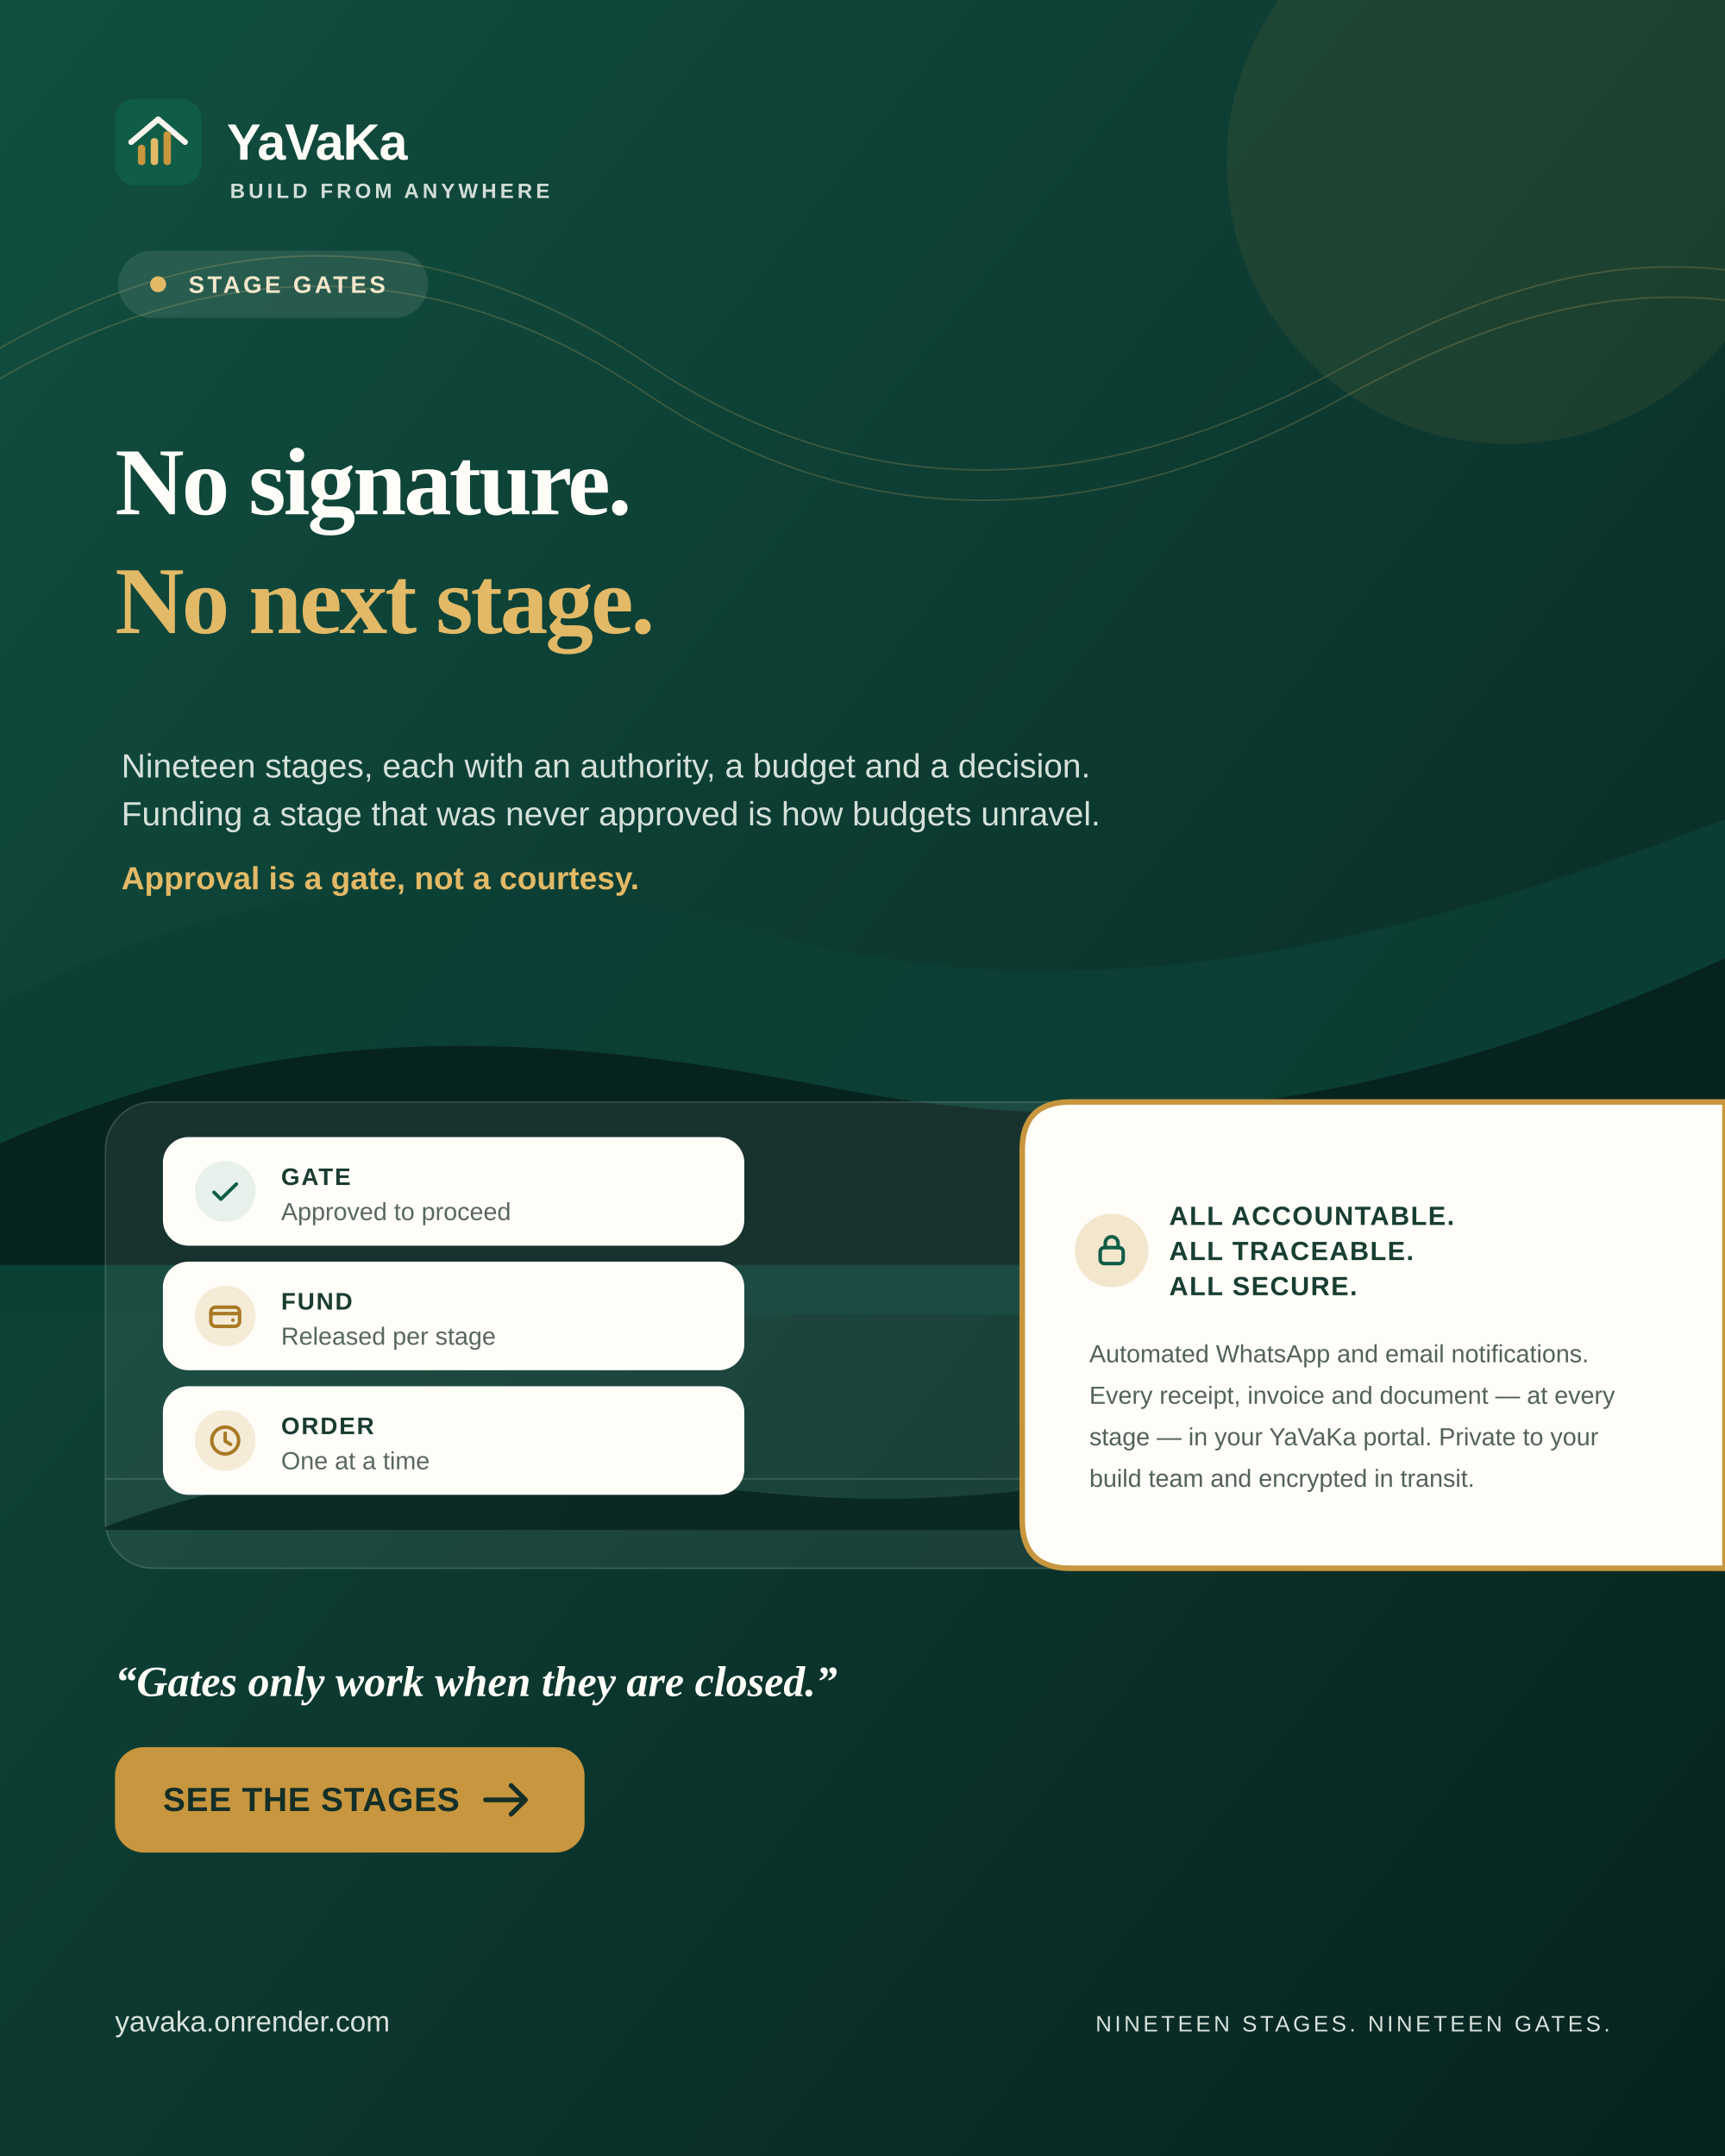
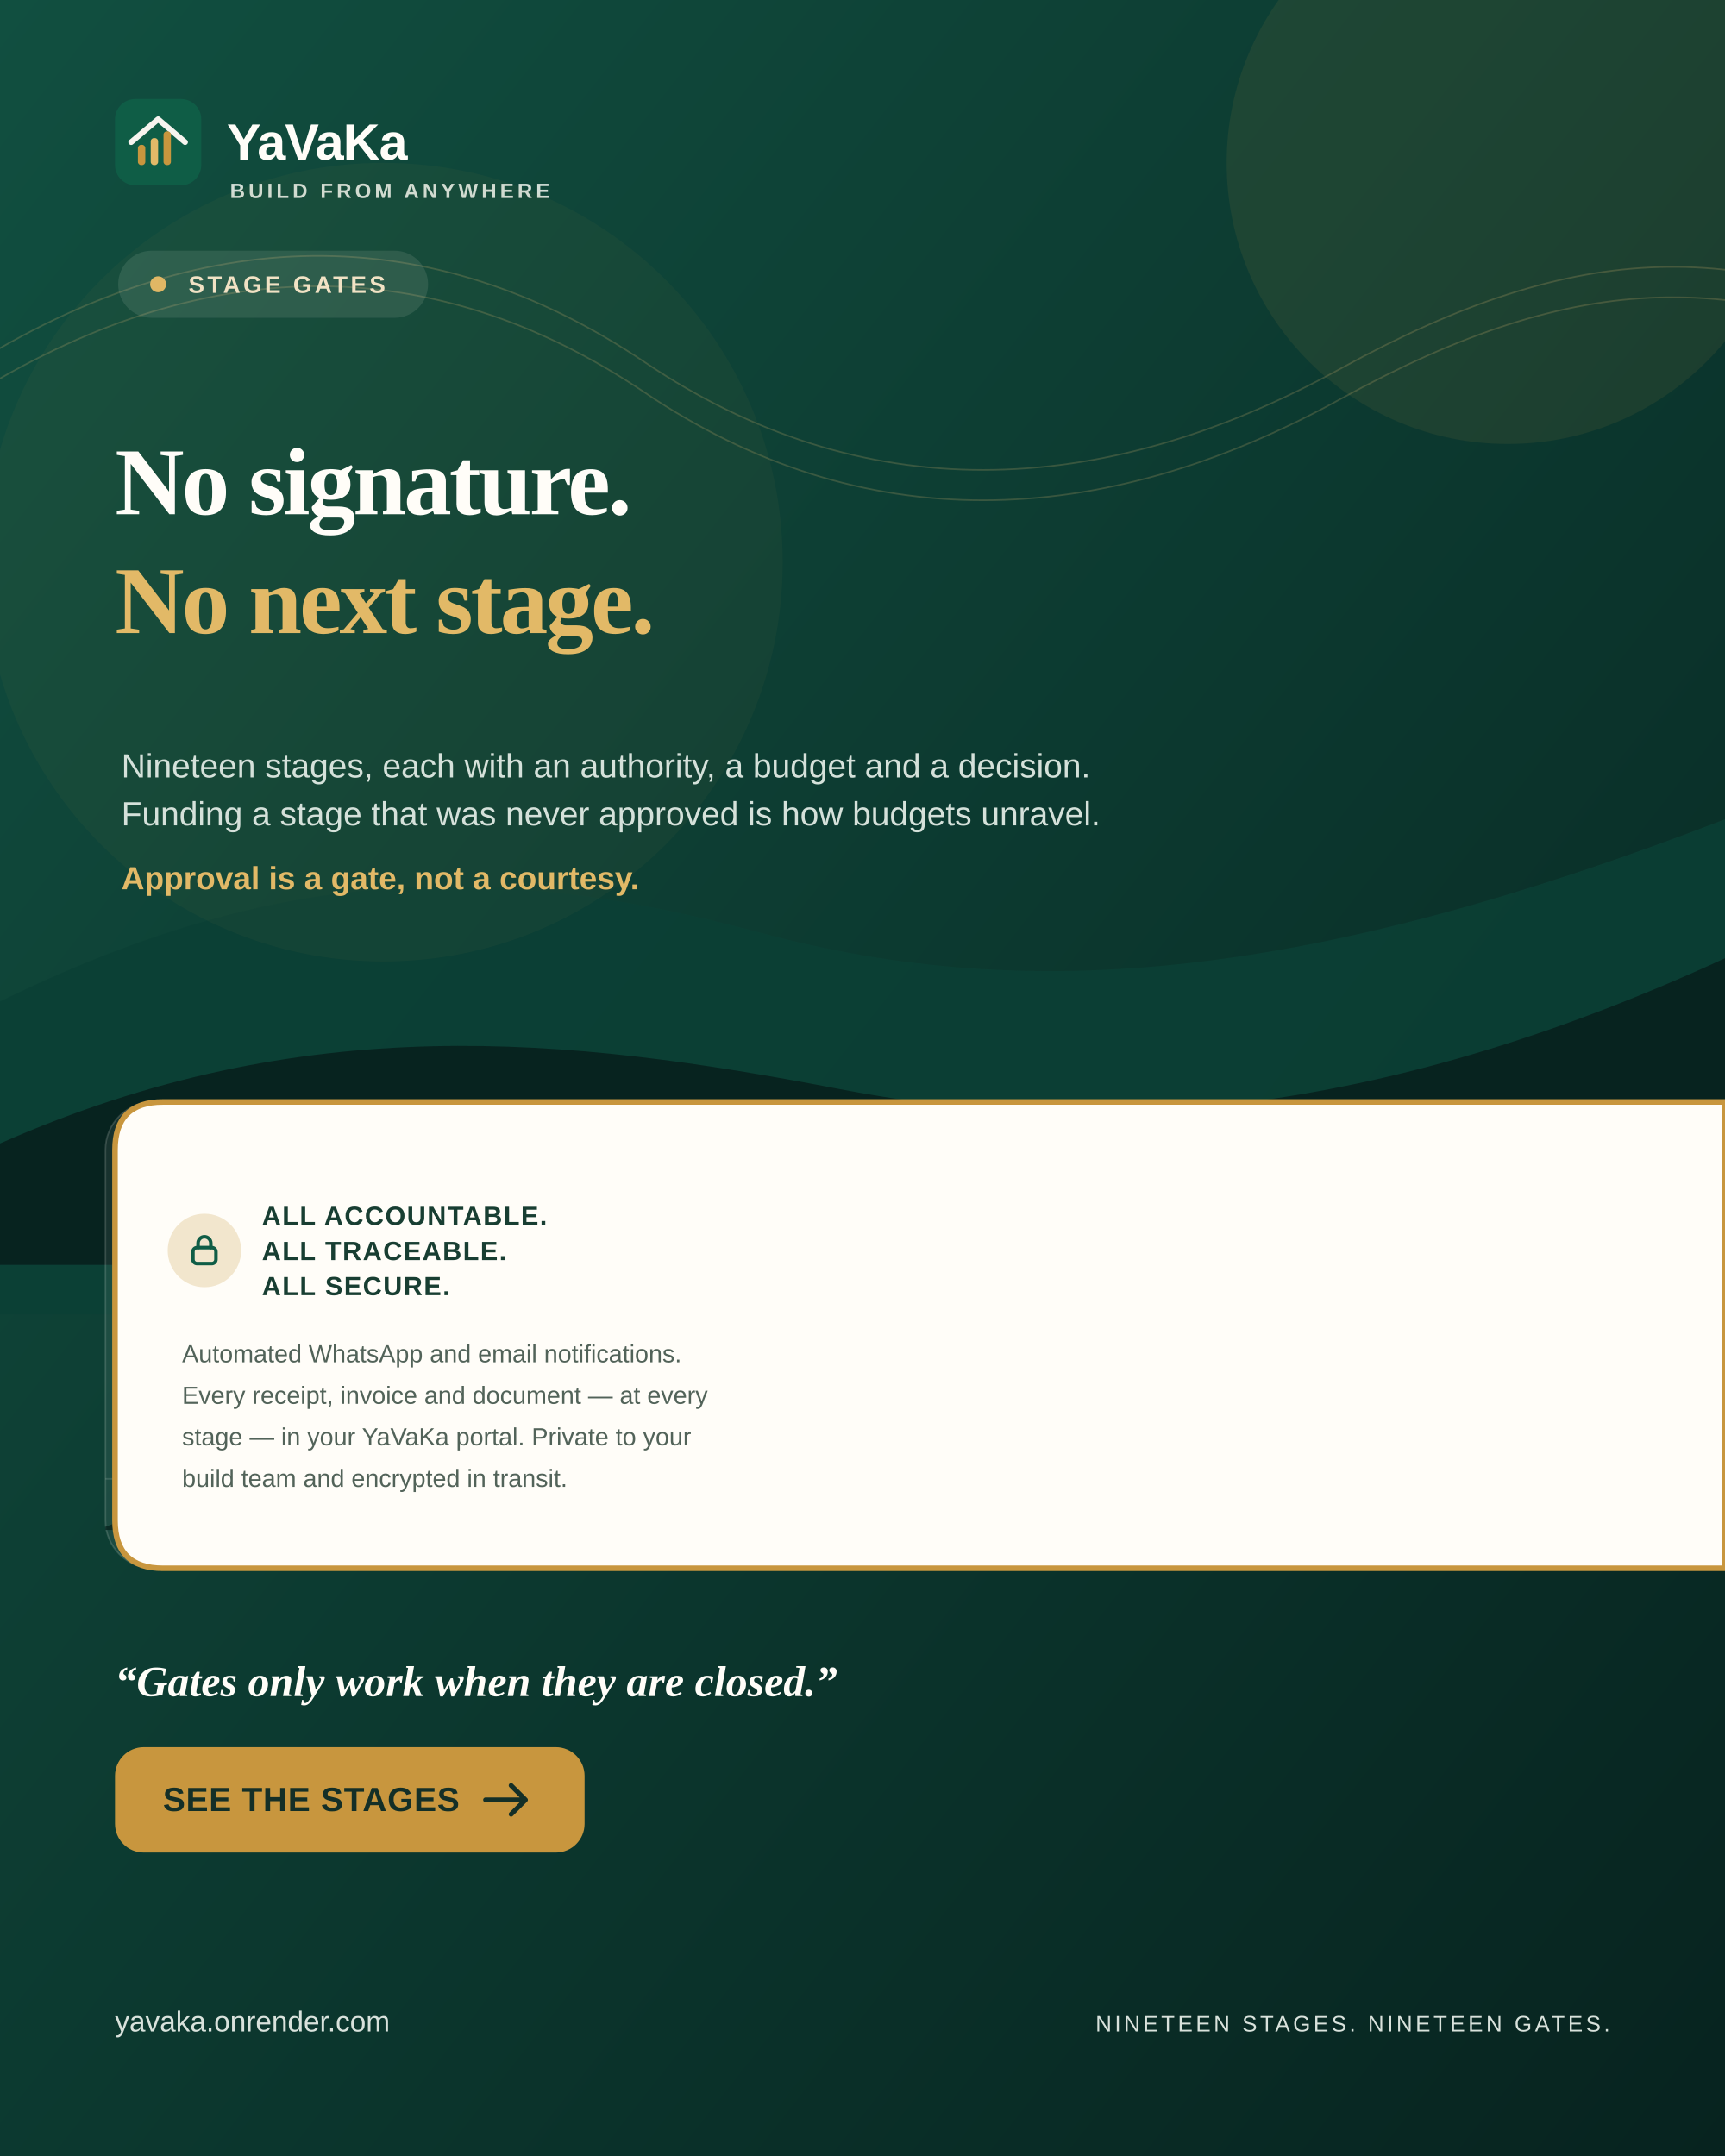
<svg xmlns="http://www.w3.org/2000/svg" width="1080" height="1350" viewBox="0 0 1080 1350" role="img" aria-labelledby="title desc">
  <defs>
    <linearGradient id="sky" x1="0" y1="0" x2="1" y2="1">
      <stop offset="0" stop-color="#114f40" />
      <stop offset="1" stop-color="#07231f" />
    </linearGradient>
    <linearGradient id="paper" x1="0" y1="0" x2="1" y2="1">
      <stop offset="0" stop-color="#fbf8f1" />
      <stop offset="1" stop-color="#ece6da" />
    </linearGradient>
    <filter id="shadow" x="-20%" y="-20%" width="140%" height="150%">
      <feDropShadow dx="0" dy="18" stdDeviation="18" flood-color="#16372d" flood-opacity=".15" />
    </filter>
  </defs>
  <rect x="0" y="0" width="1080" height="1350" fill="url(#sky)" />
  <circle cx="944" cy="102" r="176" fill="#c8963e" opacity=".09" />
  <path d="M0 627c172-84 305-89 476-43s347 28 604-71v310H0Z" fill="#0b4035" opacity=".85" />
  <path d="M0 716c190-84 355-67 526-34s348 13 554-82v192H0Z" fill="#07231f" />
  <g fill="none" stroke="#d8b36d" stroke-opacity=".22">
    <path d="M-20 230c145-91 289-94 424-3s284 87 435 4 253-82 387-15" />
    <path d="M-20 249c145-91 289-94 424-3s284 87 435 4 253-82 387-15" />
  </g>
  <rect x="72" y="62" width="54" height="54" rx="12.66" fill="#0F5D46" />
  <path d="M82.12 89.0 L99.0 74.66 L115.88 89.0" fill="none" stroke="#F7F4EF" stroke-width="3.54" stroke-linecap="round" stroke-linejoin="round" />
  <rect x="86.34" y="90.69" width="4.64" height="12.66" rx="2.02" fill="#C8963E" />
  <rect x="94.36" y="86.47" width="4.64" height="16.88" rx="2.02" fill="#E3B968" />
  <rect x="102.38" y="82.25" width="4.64" height="21.09" rx="2.02" fill="#C8963E" />
  <text x="142" y="100" fill="#fffdf8" font-family="Arial, Helvetica, sans-serif" font-size="32" font-weight="700" letter-spacing="-0.5">YaVaKa</text>
  <text x="144" y="124" fill="#d2ded7" font-family="Arial, Helvetica, sans-serif" font-size="13" font-weight="700" letter-spacing="2.2">BUILD FROM ANYWHERE</text>
  <rect x="74" y="157" width="194" height="42" rx="21.0" fill="#fffdf8" opacity="0.1" />
  <circle cx="99" cy="178.0" r="5" fill="#e2b967" />
  <text x="118" y="183.4" fill="#f3e6cb" font-family="Arial, Helvetica, sans-serif" font-size="15" font-weight="700" letter-spacing="1.8">STAGE GATES</text>
+   <circle cx="240" cy="352" r="250" fill="#c8963e" opacity=".05" />
  <text x="72" y="322" fill="#fffdf8" font-family="Georgia, 'Times New Roman', serif" font-size="60" font-weight="700" letter-spacing="-1.56">No signature.</text>
  <text x="72" y="396.4" fill="#e2b967" font-family="Georgia, 'Times New Roman', serif" font-size="60" font-weight="700" letter-spacing="-1.56">No next stage.</text>
  <text x="76" y="486.8" fill="#d5e1da" font-family="Arial, Helvetica, sans-serif" font-size="21" font-weight="400">Nineteen stages, each with an authority, a budget and a decision.</text>
  <text x="76" y="516.8" fill="#d5e1da" font-family="Arial, Helvetica, sans-serif" font-size="21" font-weight="400">Funding a stage that was never approved is how budgets unravel.</text>
  <text x="76" y="556.8" fill="#e2b967" font-family="Arial, Helvetica, sans-serif" font-size="20" font-weight="700">Approval is a gate, not a courtesy.</text>
  <rect x="66" y="690" width="948" height="292" rx="30" fill="#ffffff" opacity="0.07" />
  <rect x="66" y="690" width="948" height="292" rx="30" fill="none" stroke="#fffdf8" stroke-width="1" opacity="0.16" />
  <path d="M66 926h948" stroke="#fffdf8" stroke-opacity=".13" />
  <path d="M66 956c161-61 287-31 427-20 152 13 294-27 521-81v103H66Z" fill="#07231f" opacity=".82" />
  <rect x="102" y="712" width="364" height="68" rx="16" fill="#fffdf8" />
  <circle cx="141" cy="746.0" r="19" fill="#e7f0eb" />
  <g transform="translate(129 734.0)" fill="none" stroke="#0f5d46" stroke-width="2.2" stroke-linecap="round" stroke-linejoin="round">
    <path d="M5 12.6l4.3 4.3L19 7.4" />
  </g>
  <text x="176" y="742" fill="#193c31" font-family="Arial, Helvetica, sans-serif" font-size="15" font-weight="700" letter-spacing="1">GATE</text>
  <text x="176" y="764" fill="#58685e" font-family="Arial, Helvetica, sans-serif" font-size="15.5" font-weight="400">Approved to proceed</text>
  <rect x="102" y="790" width="364" height="68" rx="16" fill="#fffdf8" />
  <circle cx="141" cy="824.0" r="19" fill="#f5ebd6" />
  <g transform="translate(129 812.0)" fill="none" stroke="#a97926" stroke-width="2.2" stroke-linecap="round" stroke-linejoin="round">
    <rect x="3" y="6.5" width="18" height="12" rx="3" />
    <path d="M3 10.5h18" />
    <circle cx="16.8" cy="14.6" r="1.1" fill="#a97926" stroke="none" />
  </g>
  <text x="176" y="820" fill="#193c31" font-family="Arial, Helvetica, sans-serif" font-size="15" font-weight="700" letter-spacing="1">FUND</text>
  <text x="176" y="842" fill="#58685e" font-family="Arial, Helvetica, sans-serif" font-size="15.5" font-weight="400">Released per stage</text>
  <rect x="102" y="868" width="364" height="68" rx="16" fill="#fffdf8" />
  <circle cx="141" cy="902.0" r="19" fill="#f5ebd6" />
  <g transform="translate(129 890.0)" fill="none" stroke="#a97926" stroke-width="2.2" stroke-linecap="round" stroke-linejoin="round">
    <circle cx="12" cy="12" r="8.4" />
    <path d="M12 7.4v5l3.4 2" />
  </g>
  <text x="176" y="898" fill="#193c31" font-family="Arial, Helvetica, sans-serif" font-size="15" font-weight="700" letter-spacing="1">ORDER</text>
  <text x="176" y="920" fill="#58685e" font-family="Arial, Helvetica, sans-serif" font-size="15.5" font-weight="400">One at a time</text>
-   <path d="M1080 690 H670 Q640 690 640 720 V952 Q640 982 670 982 H1080 Z" fill="#fffdf8" stroke="#c8963e" stroke-width="3.5" />
-   <circle cx="696" cy="783.0" r="23" fill="#f2e6cd" />
-   <g transform="translate(684 771.0)" fill="none" stroke="#0f5d46" stroke-width="2.2" stroke-linecap="round" stroke-linejoin="round">
+   <path d="M1080 690 H102 Q72 690 72 720 V952 Q72 982 102 982 H1080 Z" fill="#fffdf8" stroke="#c8963e" stroke-width="3.5" />
+   <circle cx="128" cy="783.0" r="23" fill="#f2e6cd" />
+   <g transform="translate(116 771.0)" fill="none" stroke="#0f5d46" stroke-width="2.2" stroke-linecap="round" stroke-linejoin="round">
    <rect x="4.8" y="10.2" width="14.4" height="10" rx="2.6" />
    <path d="M8 10.2V7.4a4 4 0 0 1 8 0v2.8" />
  </g>
-   <text x="732" y="767.0" fill="#183e32" font-family="Arial, Helvetica, sans-serif" font-size="16.5" font-weight="700" letter-spacing="0.8">ALL ACCOUNTABLE.</text>
-   <text x="732" y="789.0" fill="#183e32" font-family="Arial, Helvetica, sans-serif" font-size="16.5" font-weight="700" letter-spacing="0.8">ALL TRACEABLE.</text>
-   <text x="732" y="811.0" fill="#183e32" font-family="Arial, Helvetica, sans-serif" font-size="16.5" font-weight="700" letter-spacing="0.8">ALL SECURE.</text>
-   <text x="682" y="853.0" fill="#526359" font-family="Arial, Helvetica, sans-serif" font-size="15.5" font-weight="400">Automated WhatsApp and email notifications.</text>
-   <text x="682" y="879.0" fill="#526359" font-family="Arial, Helvetica, sans-serif" font-size="15.5" font-weight="400">Every receipt, invoice and document — at every</text>
-   <text x="682" y="905.0" fill="#526359" font-family="Arial, Helvetica, sans-serif" font-size="15.5" font-weight="400">stage — in your YaVaKa portal. Private to your</text>
-   <text x="682" y="931.0" fill="#526359" font-family="Arial, Helvetica, sans-serif" font-size="15.5" font-weight="400">build team and encrypted in transit.</text>
+   <text x="164" y="767.0" fill="#183e32" font-family="Arial, Helvetica, sans-serif" font-size="16.5" font-weight="700" letter-spacing="0.8">ALL ACCOUNTABLE.</text>
+   <text x="164" y="789.0" fill="#183e32" font-family="Arial, Helvetica, sans-serif" font-size="16.5" font-weight="700" letter-spacing="0.8">ALL TRACEABLE.</text>
+   <text x="164" y="811.0" fill="#183e32" font-family="Arial, Helvetica, sans-serif" font-size="16.5" font-weight="700" letter-spacing="0.8">ALL SECURE.</text>
+   <text x="114" y="853.0" fill="#526359" font-family="Arial, Helvetica, sans-serif" font-size="15.5" font-weight="400">Automated WhatsApp and email notifications.</text>
+   <text x="114" y="879.0" fill="#526359" font-family="Arial, Helvetica, sans-serif" font-size="15.5" font-weight="400">Every receipt, invoice and document — at every</text>
+   <text x="114" y="905.0" fill="#526359" font-family="Arial, Helvetica, sans-serif" font-size="15.5" font-weight="400">stage — in your YaVaKa portal. Private to your</text>
+   <text x="114" y="931.0" fill="#526359" font-family="Arial, Helvetica, sans-serif" font-size="15.5" font-weight="400">build team and encrypted in transit.</text>
  <text x="72" y="1062" fill="#fffdf8" font-family="Georgia, 'Times New Roman', serif" font-size="27" font-weight="700" font-style="italic">“Gates only work when they are closed.”</text>
  <rect x="72" y="1094" width="294" height="66" rx="18" fill="#c8963e" />
  <text x="102" y="1134.0" fill="#142f27" font-family="Arial, Helvetica, sans-serif" font-size="21" font-weight="700" letter-spacing="0.4">SEE THE STAGES</text>
  <path d="M304 1127.0h25m-9-9 9 9-9 9" fill="none" stroke="#142f27" stroke-width="3" stroke-linecap="round" stroke-linejoin="round" />
  <text x="72" y="1272" fill="#d9e2dc" font-family="Arial, Helvetica, sans-serif" font-size="18" font-weight="400">yavaka.onrender.com</text>
  <text x="1008" y="1272" fill="#d9e2dc" font-family="Arial, Helvetica, sans-serif" font-size="14" font-weight="400" letter-spacing="1.9" text-anchor="end">NINETEEN STAGES. NINETEEN GATES.</text>
</svg>
